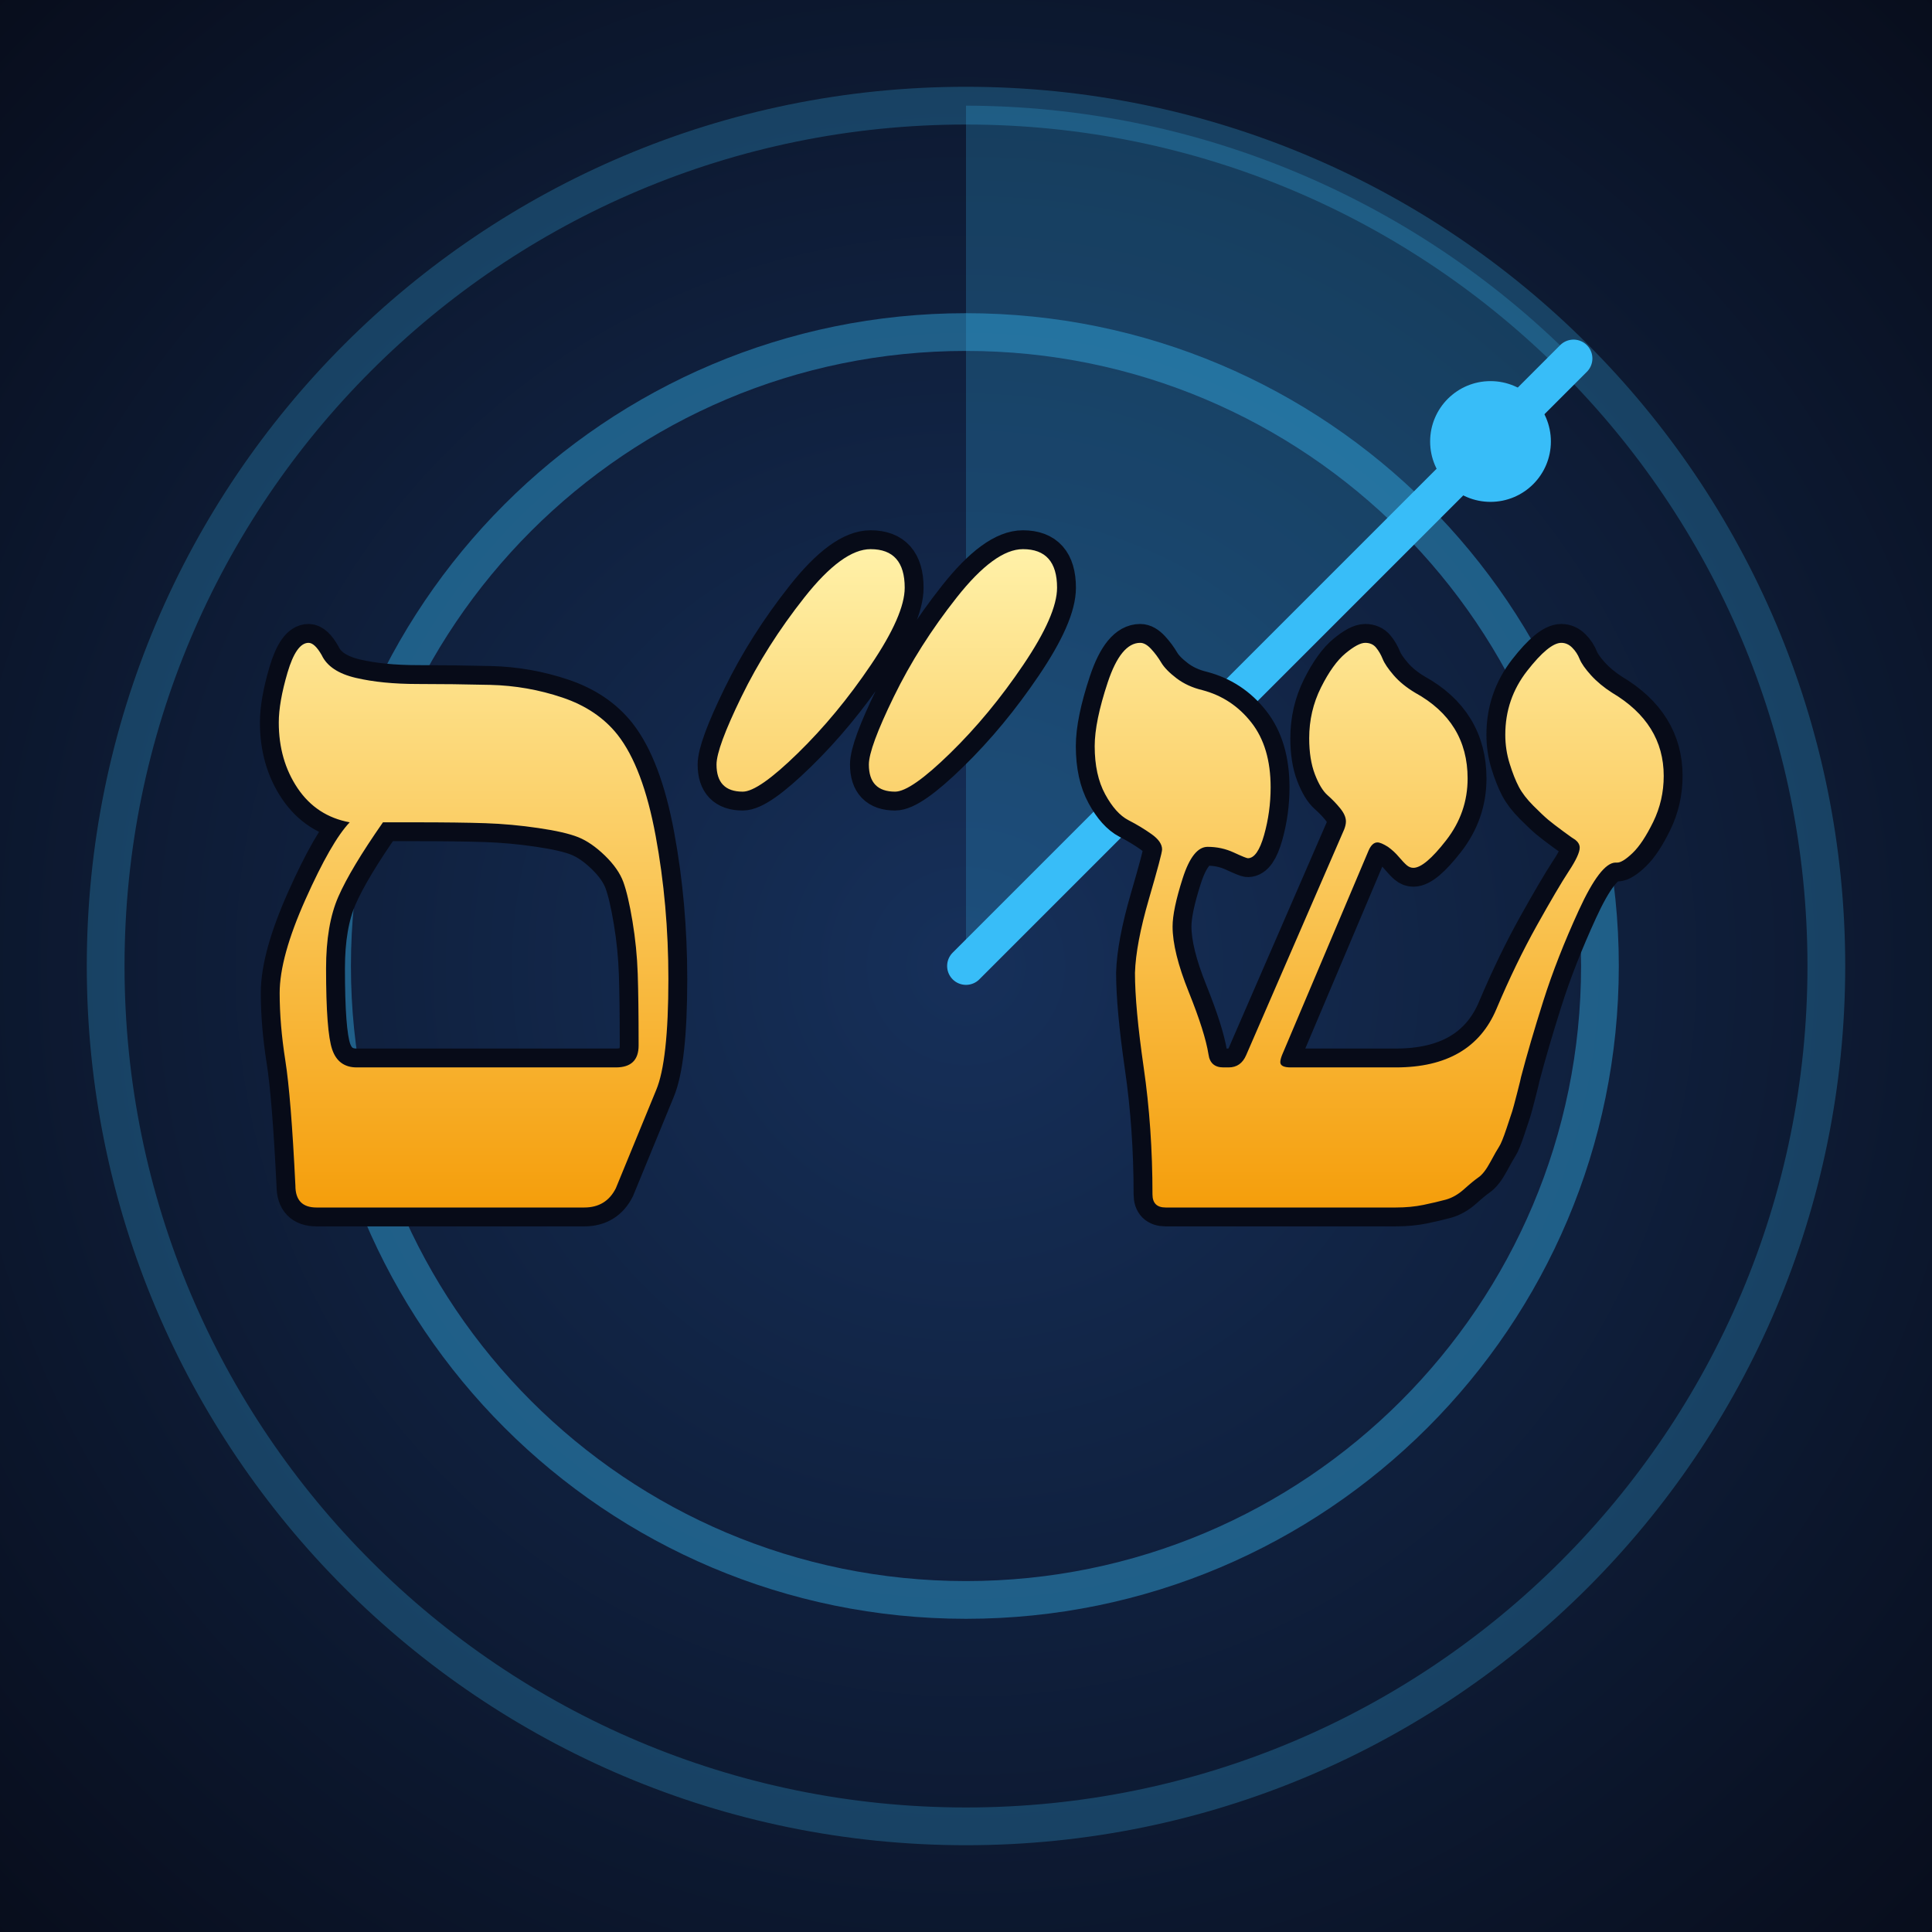
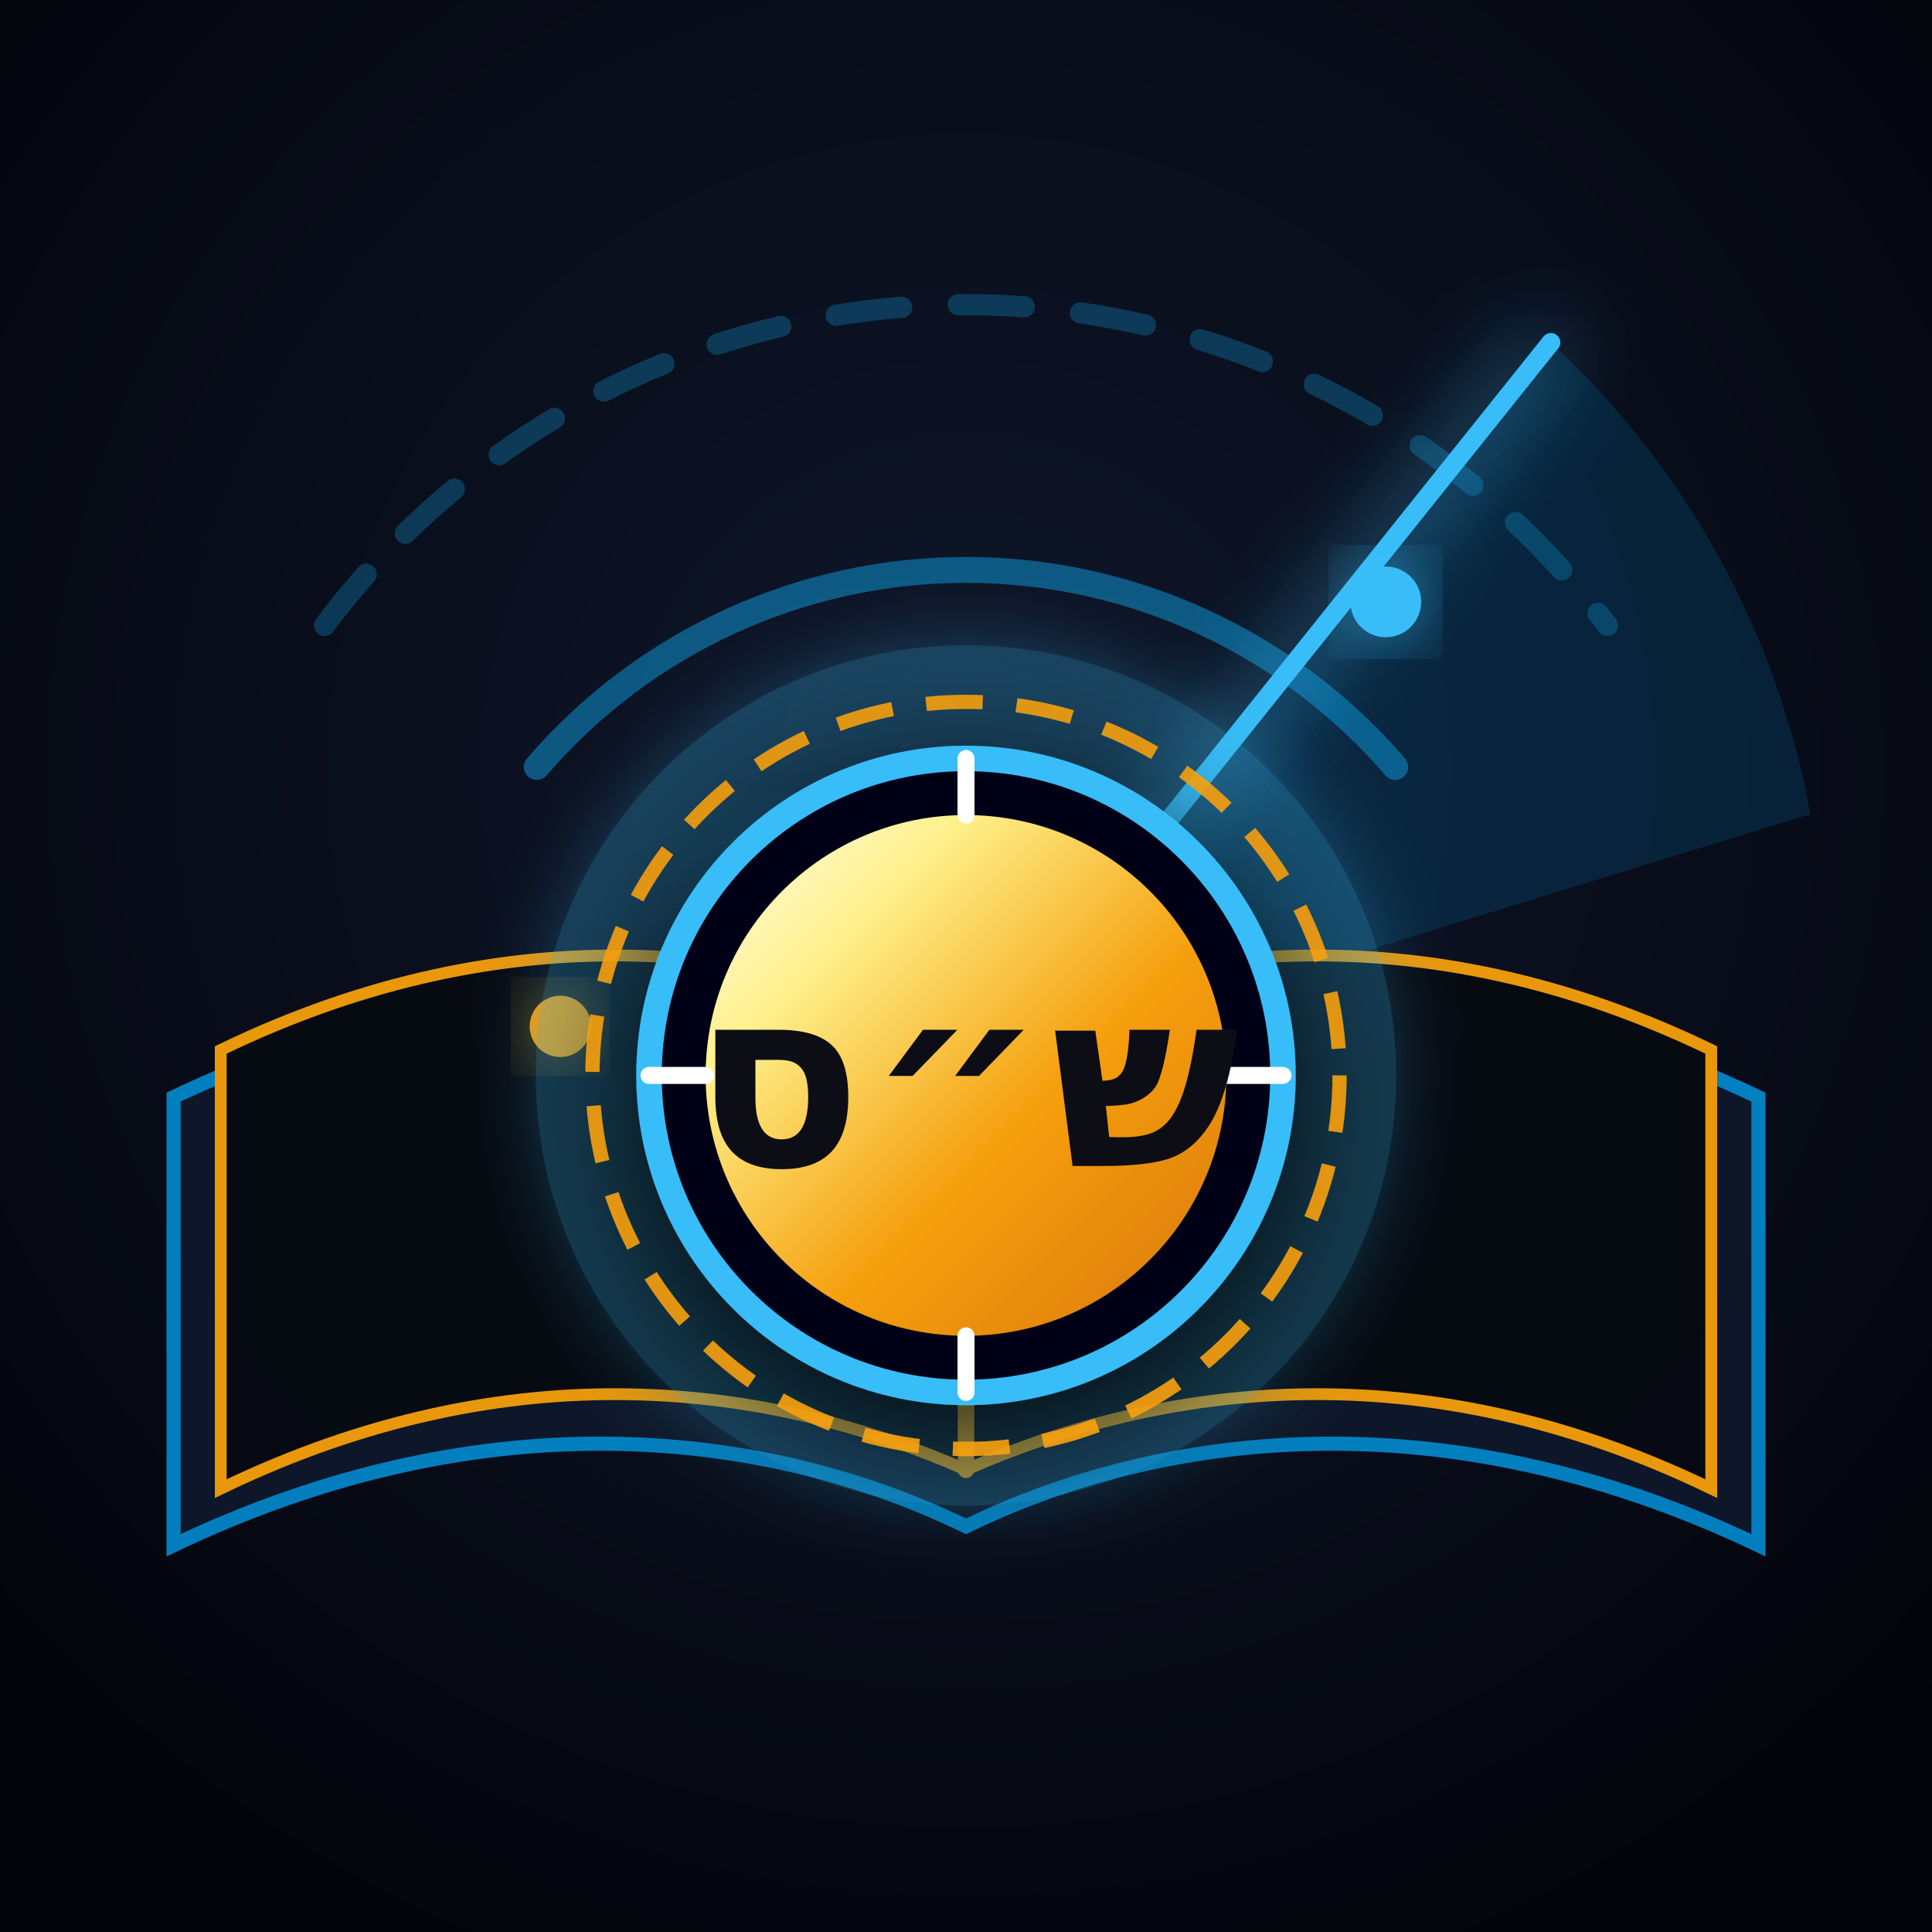
<svg xmlns="http://www.w3.org/2000/svg" viewBox="0 0 512 512">
  <defs>
-     <radialGradient id="bg" cx="50%" cy="50%" r="75%">
-       <stop offset="0%" stop-color="#16305A" />
-       <stop offset="100%" stop-color="#070B18" />
+     <radialGradient id="bgGrad1" cx="50%" cy="40%" r="70%">
+       <stop offset="0%" stop-color="#0F172A" />
+       <stop offset="55%" stop-color="#090D1A" />
+       <stop offset="100%" stop-color="#02040A" />
    </radialGradient>
-     <linearGradient id="gold" x1="0%" y1="0%" x2="0%" y2="100%">
-       <stop offset="0%" stop-color="#FFF1A8" />
-       <stop offset="100%" stop-color="#F59E0B" />
+     <linearGradient id="goldCenterGrad" x1="0%" y1="0%" x2="100%" y2="100%">
+       <stop offset="0%" stop-color="#FFFDF0" />
+       <stop offset="25%" stop-color="#FEF08A" />
+       <stop offset="60%" stop-color="#F59E0B" />
+       <stop offset="100%" stop-color="#D97706" />
    </linearGradient>
+     <linearGradient id="cyanRadarGrad" x1="0%" y1="0%" x2="100%" y2="100%">
+       <stop offset="0%" stop-color="#38BDF8" />
+       <stop offset="100%" stop-color="#0284C7" />
+     </linearGradient>
+     <filter id="centerGlow" x="-30%" y="-30%" width="160%" height="160%">
+       <feGaussianBlur stdDeviation="9" result="blur" />
+       <feComposite in="SourceGraphic" in2="blur" operator="over" />
+     </filter>
+     <filter id="dropShadowCenter" x="-20%" y="-20%" width="140%" height="140%">
+       <feDropShadow dx="0" dy="6" stdDeviation="10" flood-color="#000000" flood-opacity="0.75" />
+     </filter>
  </defs>
-   <rect width="512" height="512" fill="url(#bg)" />
-   <g fill="none" stroke="#38BDF8" stroke-linecap="round">
-     <circle cx="256" cy="256" r="228" stroke-width="10" opacity="0.25" />
-     <circle cx="256" cy="256" r="168" stroke-width="10" opacity="0.4" />
-     <path d="M256 256 L256 28 A228 228 0 0 1 417 95 Z" fill="#38BDF8" fill-opacity="0.22" stroke="none" />
-     <line x1="256" y1="256" x2="417" y2="95" stroke-width="10" />
+   <rect width="512" height="512" fill="url(#bgGrad1)" />
+   <g transform="translate(256 262) scale(1.25) translate(-256 -262)">
+     <g fill="none" stroke="#0ea5e9" stroke-linecap="round" opacity="0.8">
+       <path d="M120 185 A170 170 0 0 1 392 185" stroke-width="4.5" stroke-dasharray="14 12" opacity="0.35" />
+       <path d="M165 215 A120 120 0 0 1 347 215" stroke-width="5.5" opacity="0.6" />
+       <path d="M208 245 A70 70 0 0 1 304 245" stroke-width="6.5" stroke="url(#cyanRadarGrad)" filter="url(#centerGlow)" />
+     </g>
+     <path d="M256 280 L380 125 A180 180 0 0 1 435 225 Z" fill="#0284C7" opacity="0.18" />
+     <line x1="256" y1="280" x2="380" y2="125" stroke="#38BDF8" stroke-width="4" stroke-linecap="round" filter="url(#centerGlow)" />
+     <g opacity="0.95">
+       <path d="M88 380 C155 348, 215 356, 256 376 C297 356, 357 348, 424 380 L424 285 C357 253, 297 261, 256 281 C215 261, 155 253, 88 285 Z" fill="#0F172A" stroke="#0284C7" stroke-width="3" />
+       <path d="M98 368 C160 338, 215 346, 256 364 C297 346, 352 338, 414 368 L414 275 C352 245, 297 253, 256 271 C215 253, 160 245, 98 275 Z" fill="#060911" stroke="#F59E0B" stroke-width="2.5" />
+       <line x1="256" y1="271" x2="256" y2="364" stroke="#F59E0B" stroke-width="3.5" stroke-linecap="round" />
+     </g>
+     <circle cx="345" cy="180" r="7.5" fill="#38BDF8" filter="url(#centerGlow)" />
+     <circle cx="170" cy="270" r="6.5" fill="#F59E0B" filter="url(#centerGlow)" />
  </g>
-   <circle cx="395" cy="117" r="16" fill="#38BDF8" />
-   <text x="256" y="320" font-size="232" font-weight="700" text-anchor="middle" fill="url(#gold)" stroke="#070B18" stroke-width="10" paint-order="stroke" font-family="'Frank Ruhl Libre','David Libre','FreeSerif','Liberation Serif','DejaVu Sans',serif">ש״ס</text>
+   <circle cx="256" cy="285" r="114" fill="#38BDF8" opacity="0.28" filter="url(#centerGlow)" />
+   <g transform="translate(256, 285) scale(1.5)" filter="url(#dropShadowCenter)">
+     <circle cx="0" cy="0" r="66" fill="none" stroke="#F59E0B" stroke-width="2.5" stroke-dasharray="10 6" opacity="0.9" />
+     <circle cx="0" cy="0" r="56" fill="#020617" stroke="#38BDF8" stroke-width="4.5" />
+     <circle cx="0" cy="0" r="46" fill="url(#goldCenterGrad)" />
+     <line x1="-56" y1="0" x2="-46" y2="0" stroke="#FFF" stroke-width="3" stroke-linecap="round" />
+     <line x1="46" y1="0" x2="56" y2="0" stroke="#FFF" stroke-width="3" stroke-linecap="round" />
+     <line x1="0" y1="-56" x2="0" y2="-46" stroke="#FFF" stroke-width="3" stroke-linecap="round" />
+     <line x1="0" y1="46" x2="0" y2="56" stroke="#FFF" stroke-width="3" stroke-linecap="round" />
+     <text x="0" y="16" font-size="44" font-weight="900" text-anchor="middle" fill="#090D16" font-family="system-ui, -apple-system, 'Heebo', sans-serif" letter-spacing="1">ש״ס</text>
+   </g>
</svg>
